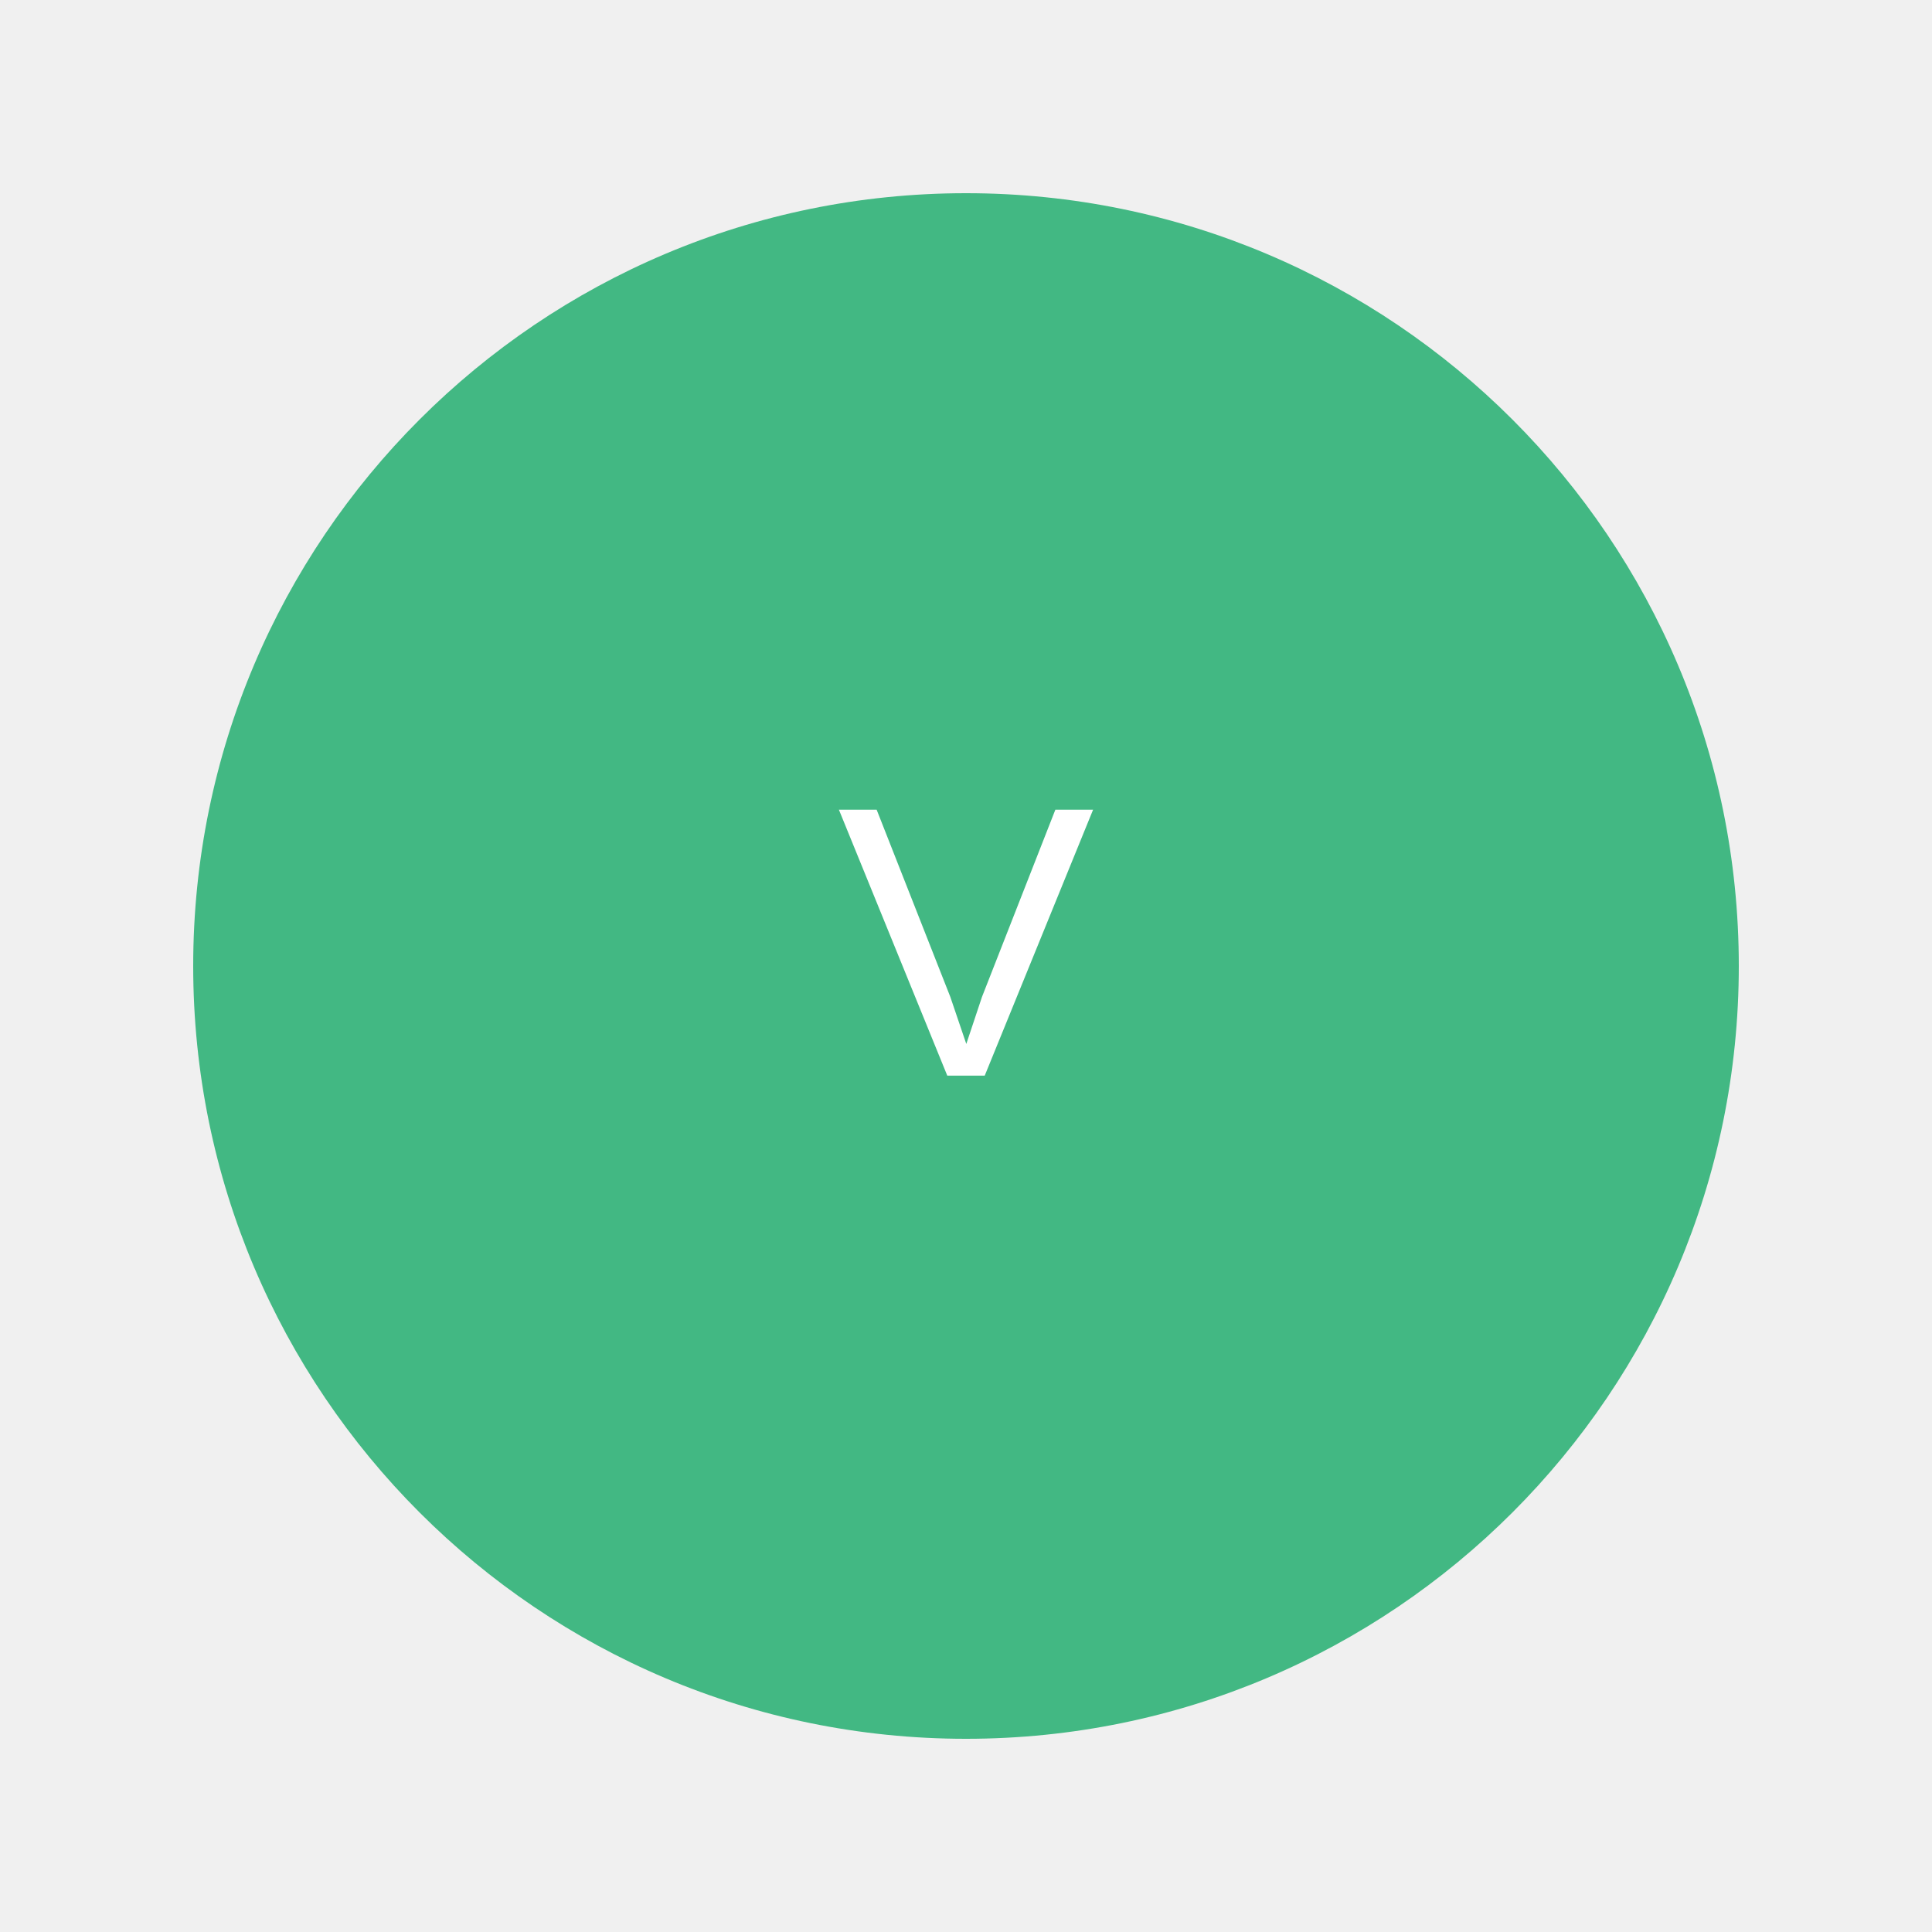
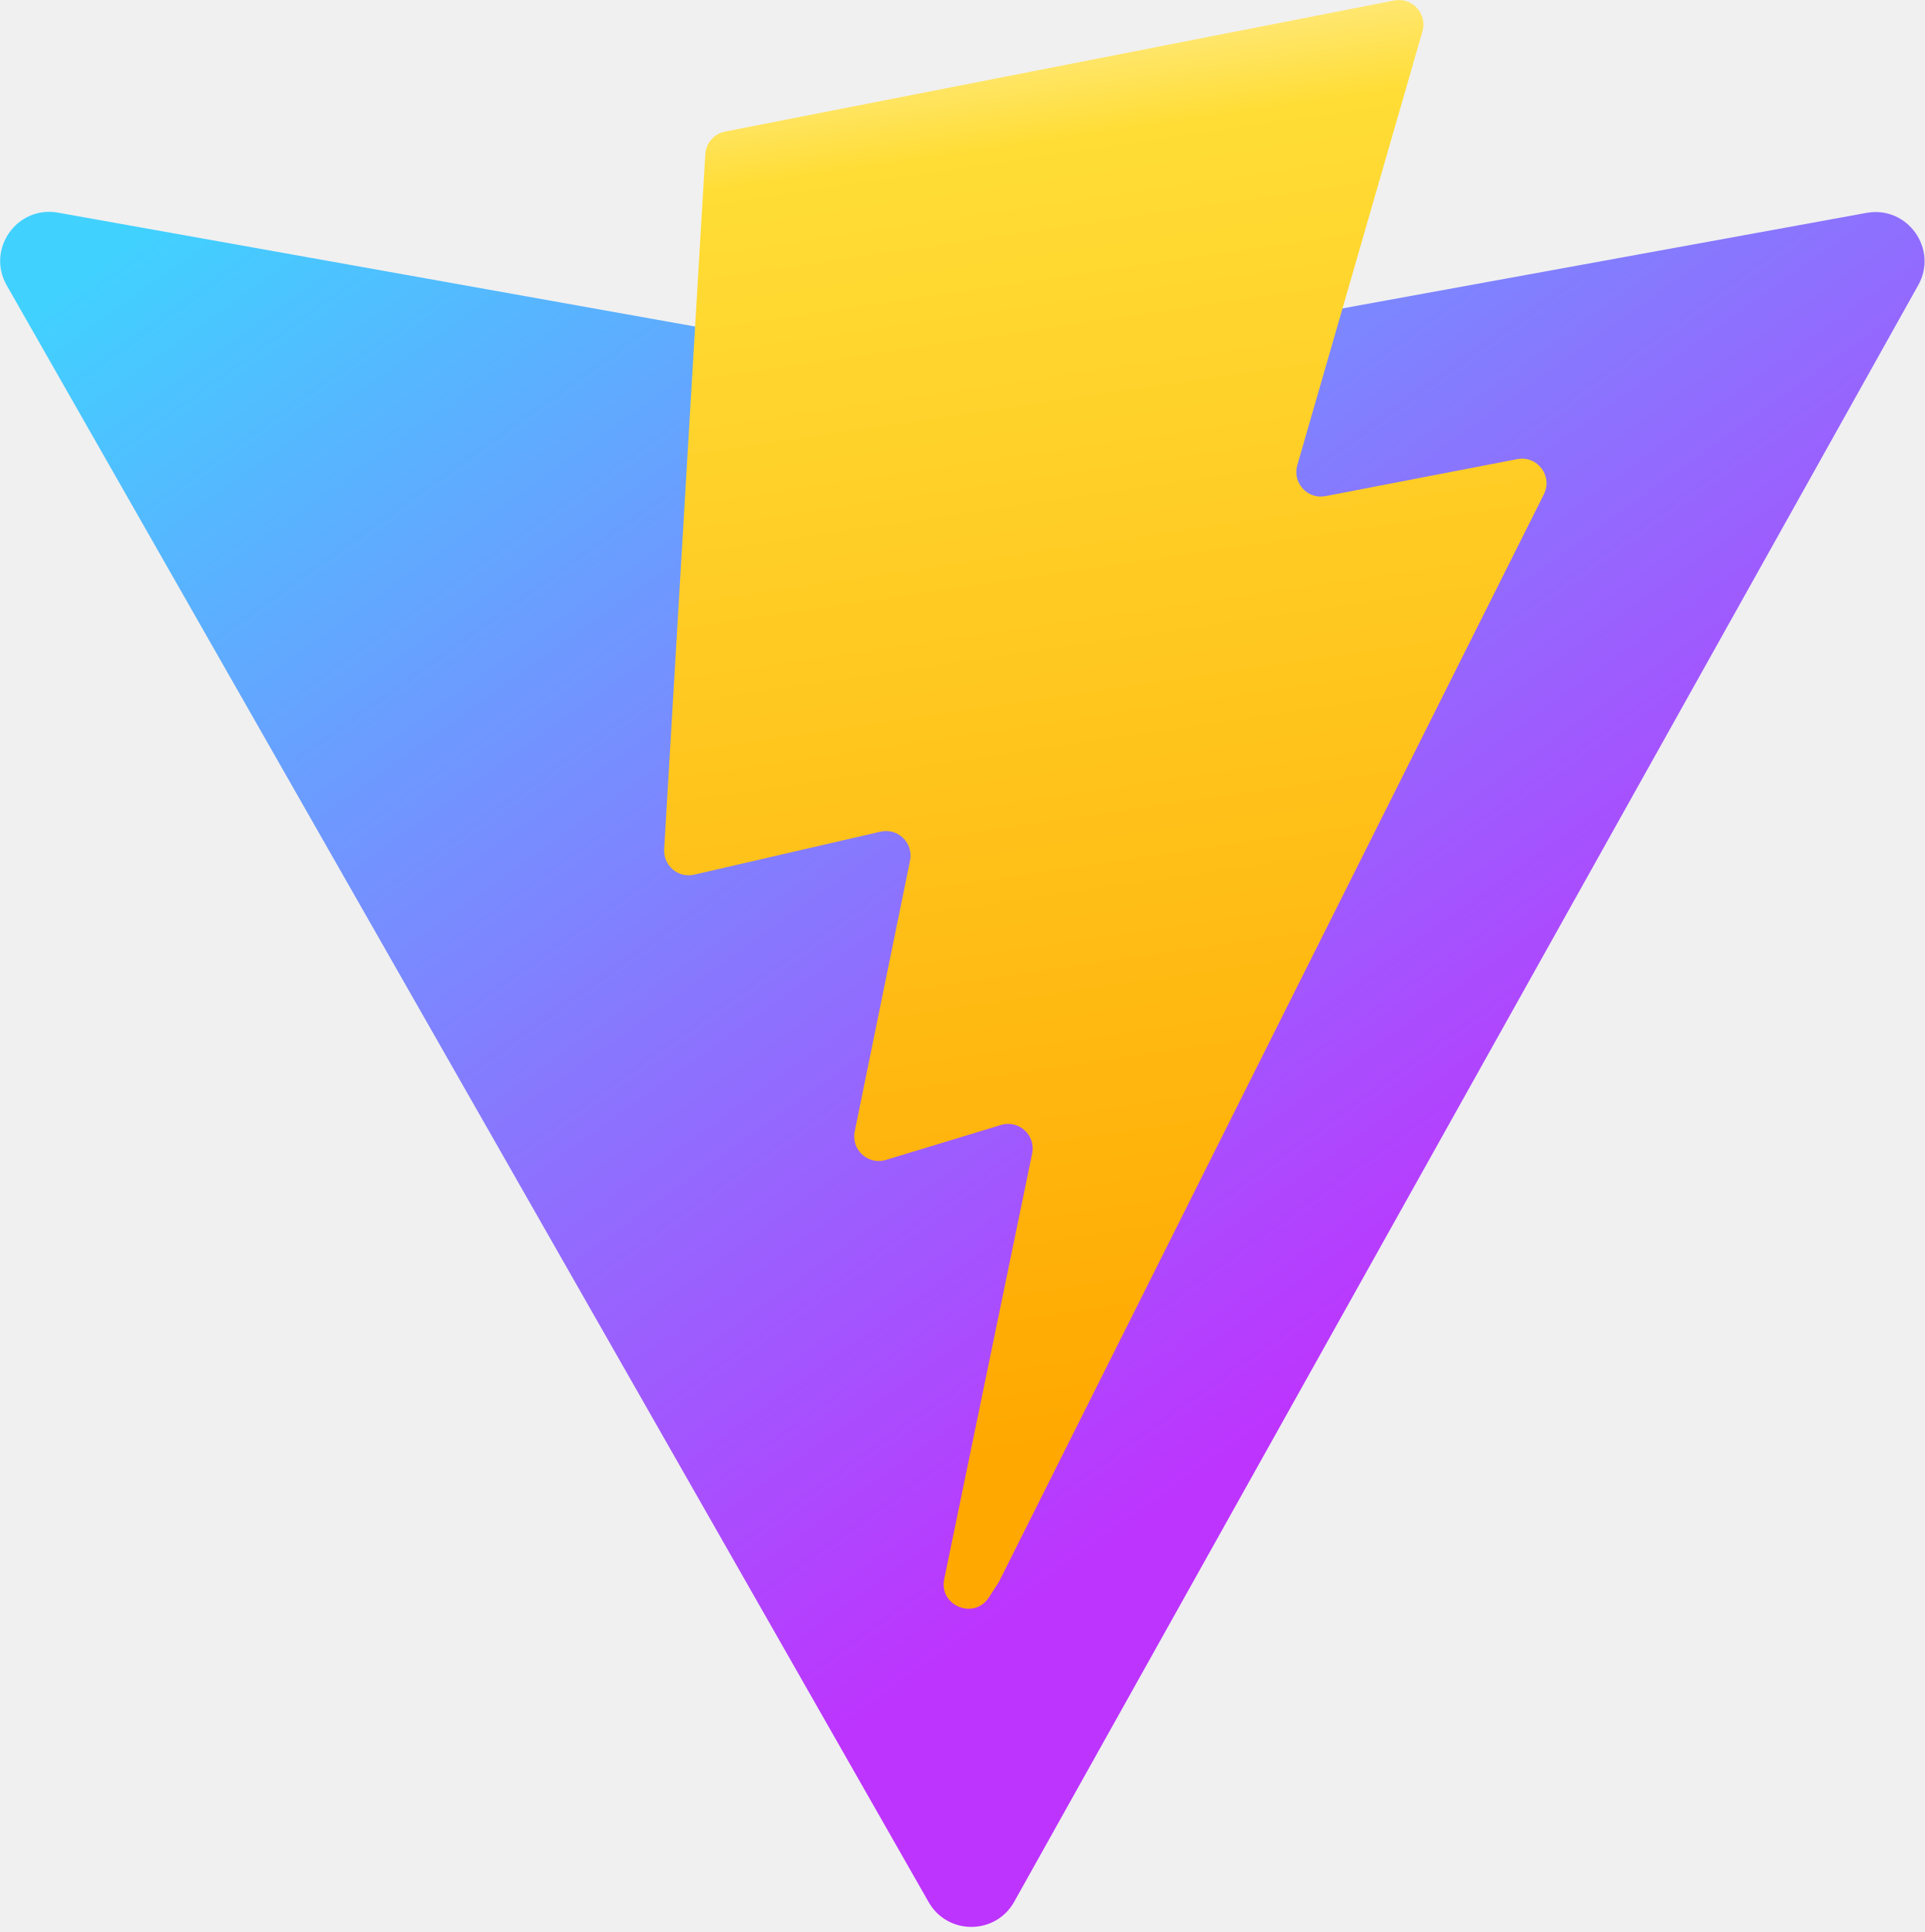
- <svg xmlns="http://www.w3.org/2000/svg" viewBox="0 0 100 100" fill="none">
-   <circle cx="50" cy="50" r="40" fill="#42b883" />
-   <text x="50%" y="50%" dominant-baseline="middle" text-anchor="middle" fill="#fff" font-size="20" font-family="Arial">V</text>
+ <svg xmlns="http://www.w3.org/2000/svg" aria-hidden="true" role="img" class="iconify iconify--logos" width="31.88" height="32" preserveAspectRatio="xMidYMid meet" viewBox="0 0 256 257">
+   <defs>
+     <linearGradient id="IconifyId1813088fe1fbc01fb466" x1="-.828%" x2="57.636%" y1="7.652%" y2="78.411%">
+       <stop offset="0%" stop-color="#41D1FF" />
+       <stop offset="100%" stop-color="#BD34FE" />
+     </linearGradient>
+     <linearGradient id="IconifyId1813088fe1fbc01fb467" x1="43.376%" x2="50.316%" y1="2.242%" y2="89.03%">
+       <stop offset="0%" stop-color="#FFEA83" />
+       <stop offset="8.333%" stop-color="#FFDD35" />
+       <stop offset="100%" stop-color="#FFA800" />
+     </linearGradient>
+   </defs>
+   <path fill="url(#IconifyId1813088fe1fbc01fb466)" d="M255.153 37.938L134.897 252.976c-2.483 4.44-8.862 4.466-11.382.048L.875 37.958c-2.746-4.814 1.371-10.646 6.827-9.67l120.385 21.517a6.537 6.537 0 0 0 2.322-.004l117.867-21.483c5.438-.991 9.574 4.796 6.877 9.62Z" />
+   <path fill="url(#IconifyId1813088fe1fbc01fb467)" d="M185.432.063L96.44 17.501a3.268 3.268 0 0 0-2.634 3.014l-5.474 92.456a3.268 3.268 0 0 0 3.997 3.378l24.777-5.718c2.318-.535 4.413 1.507 3.936 3.838l-7.361 36.047c-.495 2.426 1.782 4.5 4.151 3.78l15.304-4.649c2.372-.72 4.652 1.36 4.15 3.788l-11.698 56.621c-.732 3.542 3.979 5.473 5.943 2.437l1.313-2.028l72.516-144.72c1.215-2.423-.88-5.186-3.54-4.672l-25.505 4.922c-2.396.462-4.435-1.77-3.759-4.114l16.646-57.705c.677-2.35-1.37-4.583-3.769-4.113Z" />
</svg>
